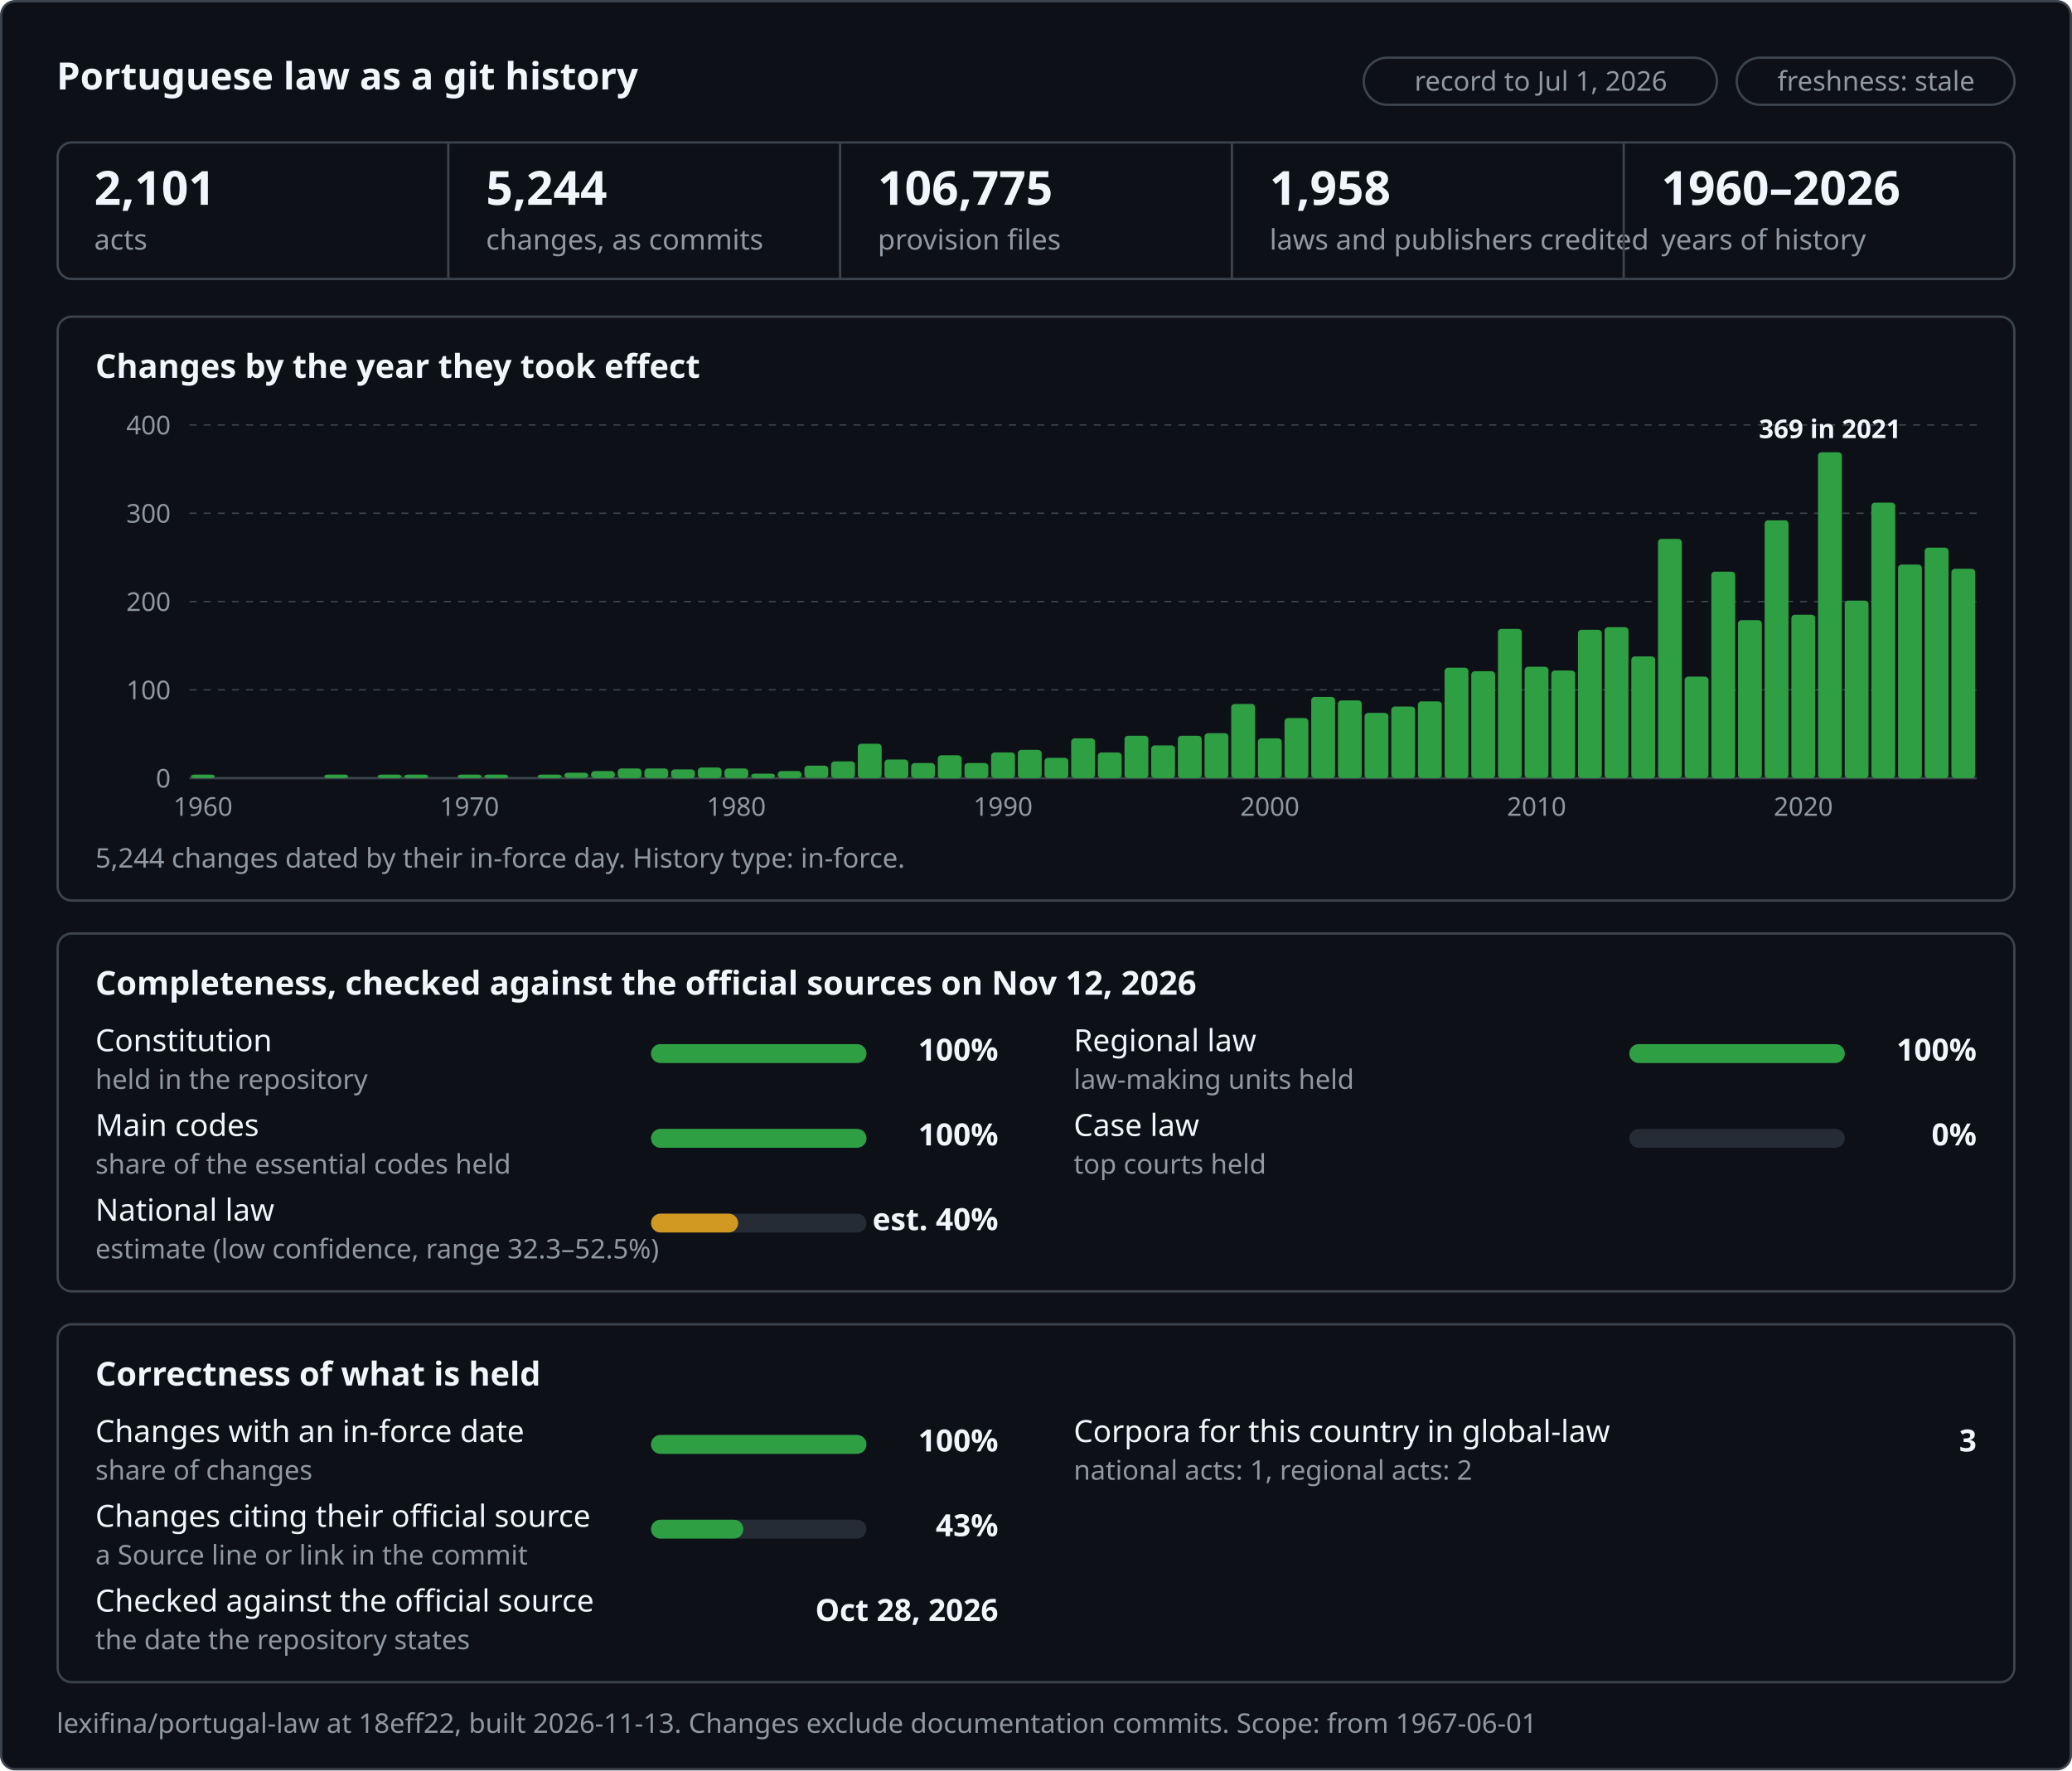
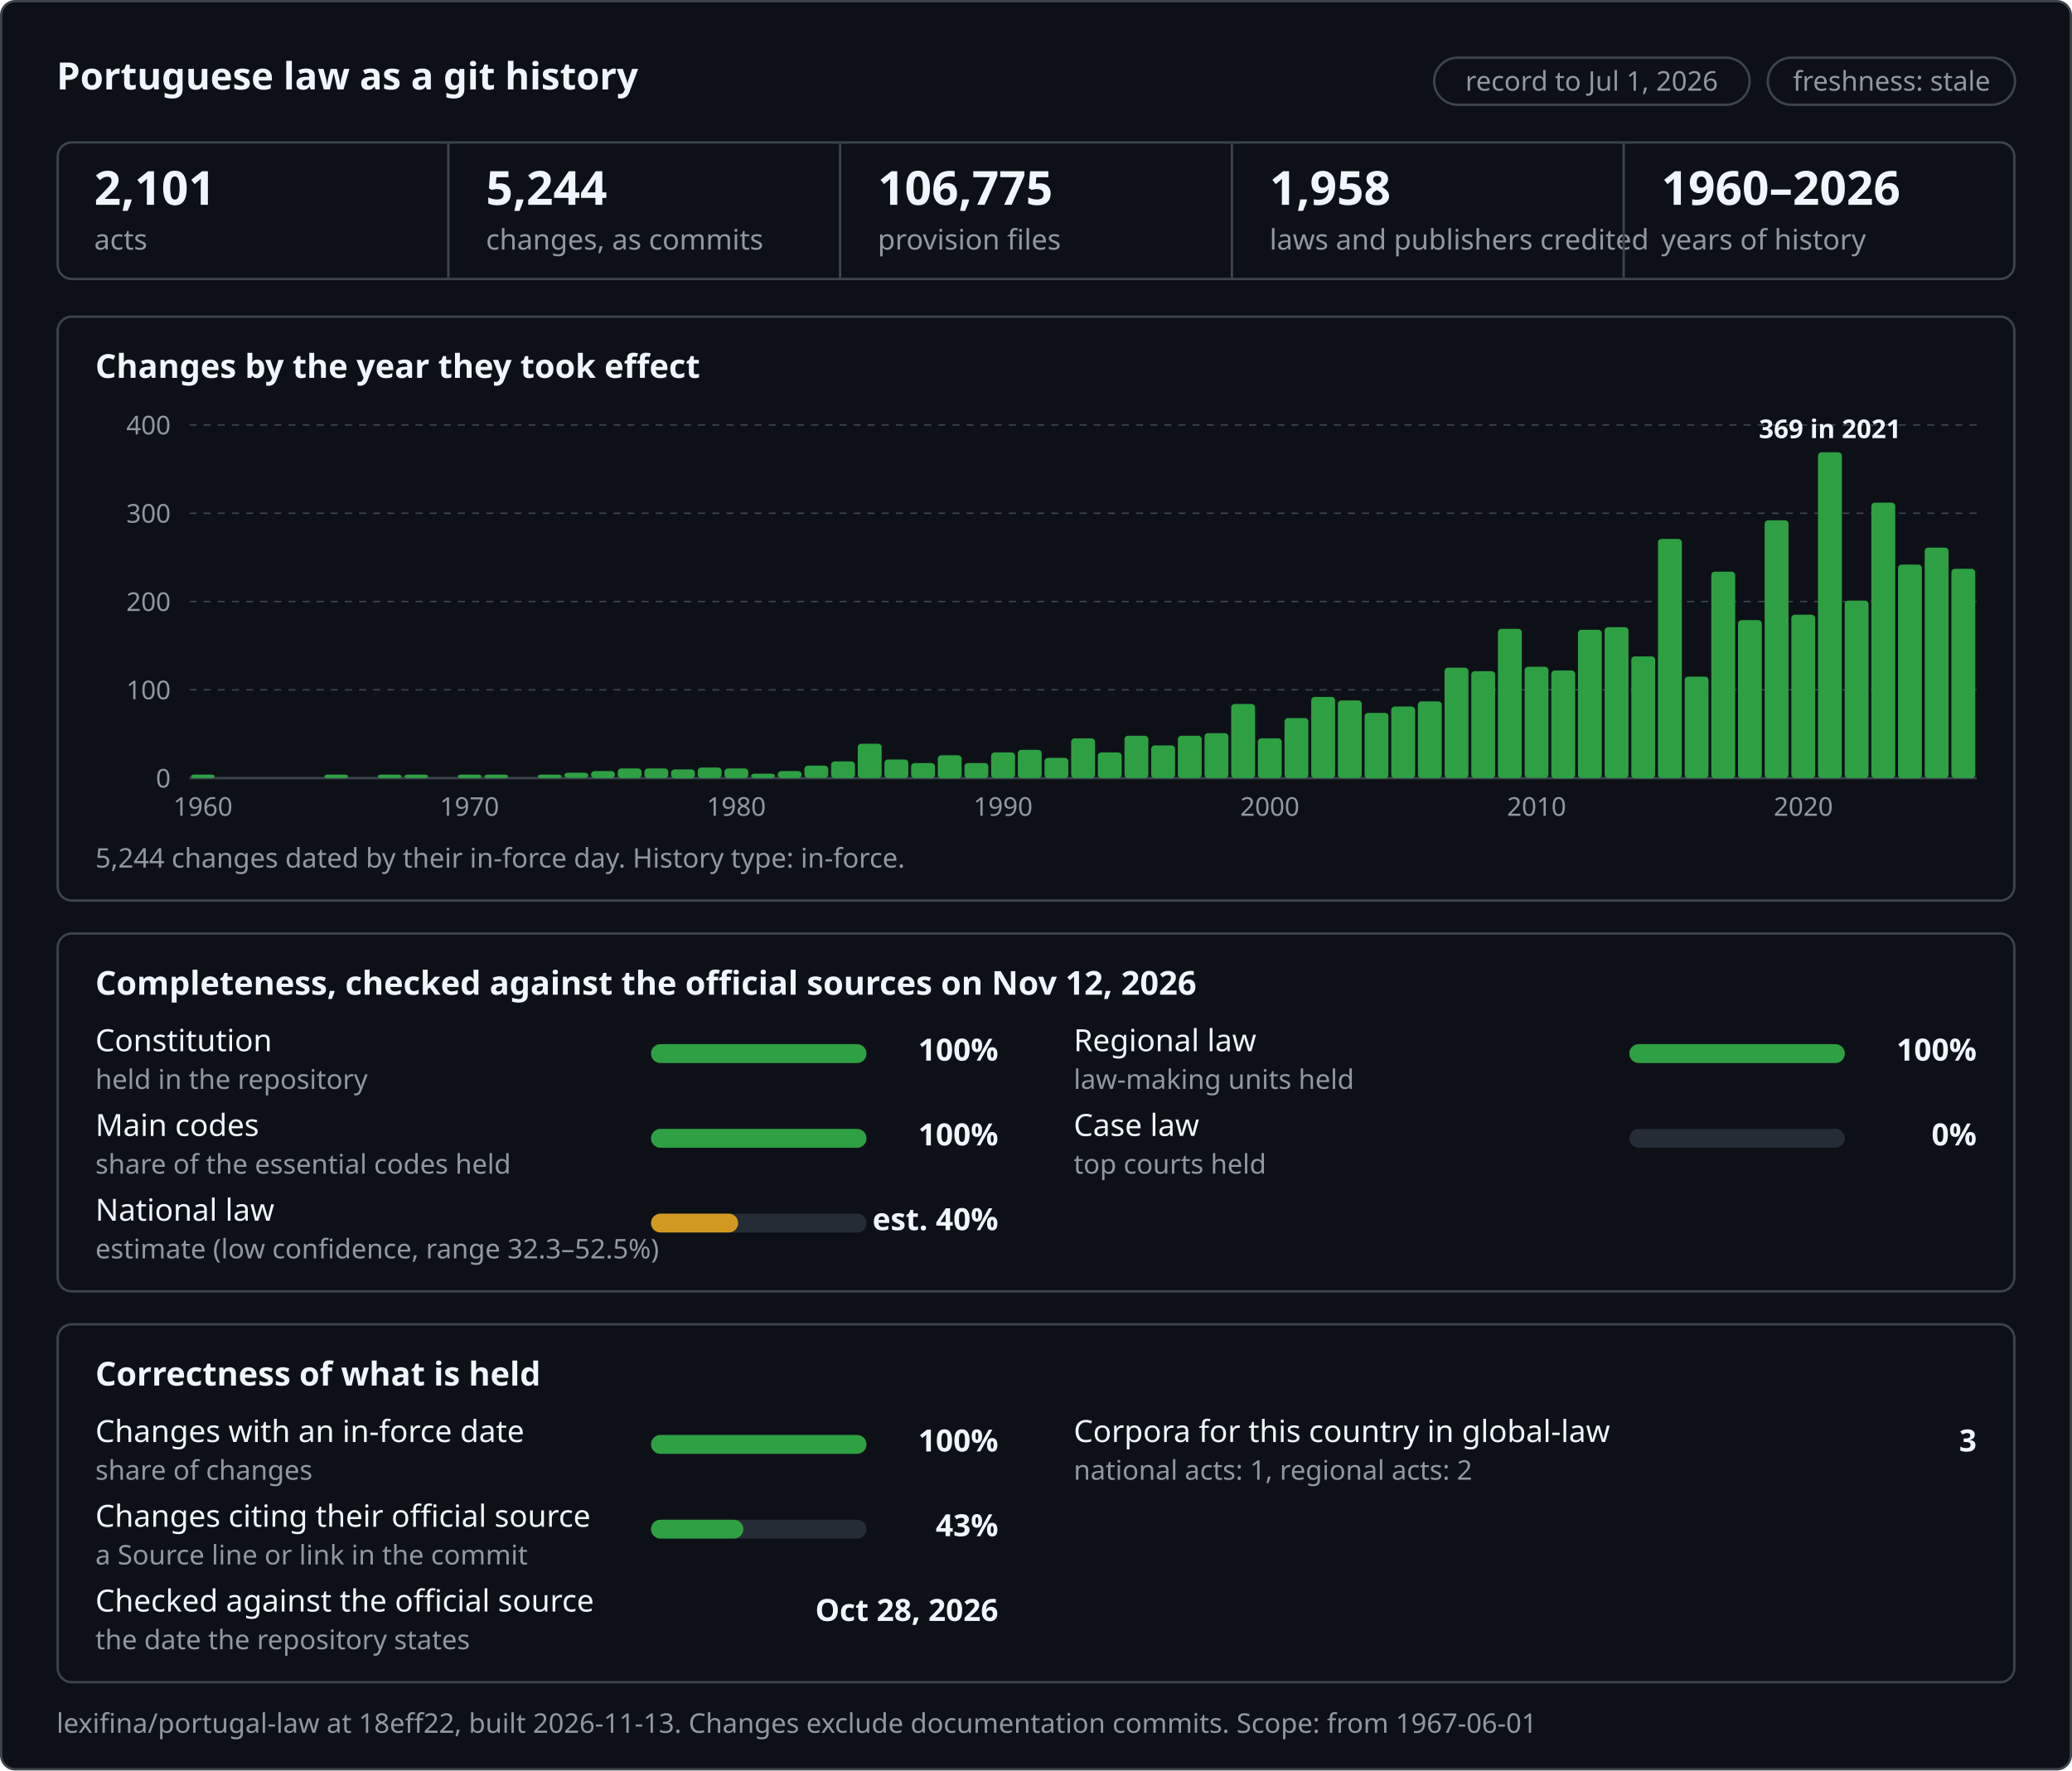
<svg xmlns="http://www.w3.org/2000/svg" width="880" height="752" viewBox="0 0 880 752" font-family="-apple-system,BlinkMacSystemFont,Segoe UI,Noto Sans,Helvetica,Arial,sans-serif">
  <rect x="0.5" y="0.5" width="879" height="751" rx="6" fill="#0d1117" stroke="#3d444d" />
  <text x="24" y="38" font-size="16" font-weight="600" fill="#f0f6fc">Portuguese law as a git history</text>
-   <rect x="579.2" y="24.5" width="150" height="20" rx="10" fill="none" stroke="#3d444d" />
-   <text x="654.4" y="38.5" font-size="11.5" font-weight="500" text-anchor="middle" fill="#9198a1">record to Jul 1, 2026</text>
-   <rect x="737.6" y="24.5" width="118" height="20" rx="10" fill="none" stroke="#3d444d" />
-   <text x="796.8" y="38.5" font-size="11.5" font-weight="500" text-anchor="middle" fill="#9198a1">freshness: stale</text>
+   <rect x="609.1" y="24.5" width="134" height="20" rx="10" fill="none" stroke="#3d444d" />
+   <text x="676.0" y="38.5" font-size="11.5" font-weight="500" text-anchor="middle" fill="#9198a1">record to Jul 1, 2026</text>
+   <rect x="750.8" y="24.5" width="105" height="20" rx="10" fill="none" stroke="#3d444d" />
+   <text x="803.4" y="38.5" font-size="11.5" font-weight="500" text-anchor="middle" fill="#9198a1">freshness: stale</text>
  <rect x="24.5" y="60.5" width="831" height="58" rx="6" fill="#0d1117" stroke="#3d444d" />
  <text x="40.0" y="87" font-size="20" font-weight="600" fill="#f0f6fc">2,101</text>
  <text x="40.0" y="106" font-size="12" fill="#9198a1">acts</text>
  <line x1="190.4" y1="61" x2="190.4" y2="118" stroke="#3d444d" />
  <text x="206.4" y="87" font-size="20" font-weight="600" fill="#f0f6fc">5,244</text>
  <text x="206.4" y="106" font-size="12" fill="#9198a1">changes, as commits</text>
  <line x1="356.8" y1="61" x2="356.8" y2="118" stroke="#3d444d" />
  <text x="372.8" y="87" font-size="20" font-weight="600" fill="#f0f6fc">106,775</text>
  <text x="372.8" y="106" font-size="12" fill="#9198a1">provision files</text>
  <line x1="523.2" y1="61" x2="523.2" y2="118" stroke="#3d444d" />
  <text x="539.2" y="87" font-size="20" font-weight="600" fill="#f0f6fc">1,958</text>
-   <text x="539.2" y="106" font-size="12" fill="#9198a1">laws and publishers credited</text>
+   <text x="539.2" y="106" font-size="12" fill="#9198a1" textLength="142" lengthAdjust="spacingAndGlyphs">laws and publishers credited</text>
  <line x1="689.6" y1="61" x2="689.6" y2="118" stroke="#3d444d" />
  <text x="705.6" y="87" font-size="20" font-weight="600" fill="#f0f6fc">1960–2026</text>
  <text x="705.6" y="106" font-size="12" fill="#9198a1">years of history</text>
  <rect x="24.5" y="134.5" width="831" height="248" rx="6" fill="#0d1117" stroke="#3d444d" />
  <text x="40.5" y="160.5" font-size="14" font-weight="600" fill="#f0f6fc">Changes by the year they took effect</text>
  <line x1="80.5" y1="330.5" x2="839.5" y2="330.5" stroke="#3d444d" stroke-width="1" />
  <text x="72.5" y="334.5" font-size="11" text-anchor="end" fill="#9198a1">0</text>
  <line x1="80.5" y1="293.0" x2="839.5" y2="293.0" stroke="#3d444d" stroke-width="0.6" stroke-dasharray="3 3" />
  <text x="72.5" y="297.0" font-size="11" text-anchor="end" fill="#9198a1">100</text>
  <line x1="80.5" y1="255.5" x2="839.5" y2="255.5" stroke="#3d444d" stroke-width="0.6" stroke-dasharray="3 3" />
  <text x="72.5" y="259.5" font-size="11" text-anchor="end" fill="#9198a1">200</text>
  <line x1="80.5" y1="218.0" x2="839.5" y2="218.0" stroke="#3d444d" stroke-width="0.6" stroke-dasharray="3 3" />
  <text x="72.5" y="222.0" font-size="11" text-anchor="end" fill="#9198a1">300</text>
  <line x1="80.5" y1="180.5" x2="839.5" y2="180.5" stroke="#3d444d" stroke-width="0.6" stroke-dasharray="3 3" />
  <text x="72.5" y="184.5" font-size="11" text-anchor="end" fill="#9198a1">400</text>
  <rect x="81.10" y="329.0" width="10.13" height="1.5" rx="1.5" fill="#2ea043" />
  <text x="86.2" y="346.5" font-size="11" text-anchor="middle" fill="#9198a1">1960</text>
  <rect x="137.74" y="329.0" width="10.13" height="1.5" rx="1.5" fill="#2ea043" />
  <rect x="160.40" y="329.0" width="10.13" height="1.5" rx="1.5" fill="#2ea043" />
  <rect x="171.73" y="329.0" width="10.13" height="1.5" rx="1.5" fill="#2ea043" />
  <rect x="194.38" y="329.0" width="10.13" height="1.5" rx="1.5" fill="#2ea043" />
  <text x="199.4" y="346.5" font-size="11" text-anchor="middle" fill="#9198a1">1970</text>
  <rect x="205.71" y="329.0" width="10.13" height="1.5" rx="1.5" fill="#2ea043" />
  <rect x="228.37" y="329.0" width="10.13" height="1.5" rx="1.5" fill="#2ea043" />
  <rect x="239.70" y="328.2" width="10.13" height="2.2" rx="1.5" fill="#2ea043" />
  <rect x="251.03" y="327.5" width="10.13" height="3.0" rx="1.5" fill="#2ea043" />
  <rect x="262.35" y="326.4" width="10.13" height="4.1" rx="1.5" fill="#2ea043" />
  <rect x="273.68" y="326.4" width="10.13" height="4.1" rx="1.5" fill="#2ea043" />
  <rect x="285.01" y="326.8" width="10.13" height="3.8" rx="1.5" fill="#2ea043" />
  <rect x="296.34" y="326.0" width="10.13" height="4.5" rx="1.5" fill="#2ea043" />
  <rect x="307.67" y="326.4" width="10.13" height="4.1" rx="1.5" fill="#2ea043" />
  <text x="312.7" y="346.5" font-size="11" text-anchor="middle" fill="#9198a1">1980</text>
  <rect x="319.00" y="328.6" width="10.13" height="1.9" rx="1.5" fill="#2ea043" />
  <rect x="330.32" y="327.5" width="10.13" height="3.0" rx="1.5" fill="#2ea043" />
  <rect x="341.65" y="325.2" width="10.13" height="5.2" rx="1.5" fill="#2ea043" />
  <rect x="352.98" y="323.4" width="10.13" height="7.1" rx="1.5" fill="#2ea043" />
  <rect x="364.31" y="315.9" width="10.13" height="14.6" rx="1.5" fill="#2ea043" />
  <rect x="375.64" y="322.6" width="10.13" height="7.9" rx="1.5" fill="#2ea043" />
  <rect x="386.97" y="324.1" width="10.13" height="6.4" rx="1.5" fill="#2ea043" />
  <rect x="398.29" y="320.8" width="10.13" height="9.8" rx="1.5" fill="#2ea043" />
  <rect x="409.62" y="324.1" width="10.13" height="6.4" rx="1.5" fill="#2ea043" />
  <rect x="420.95" y="319.6" width="10.13" height="10.9" rx="1.5" fill="#2ea043" />
  <text x="426.0" y="346.5" font-size="11" text-anchor="middle" fill="#9198a1">1990</text>
  <rect x="432.28" y="318.5" width="10.13" height="12.0" rx="1.5" fill="#2ea043" />
  <rect x="443.61" y="321.9" width="10.13" height="8.6" rx="1.5" fill="#2ea043" />
  <rect x="454.94" y="313.6" width="10.13" height="16.9" rx="1.5" fill="#2ea043" />
  <rect x="466.26" y="319.6" width="10.13" height="10.9" rx="1.5" fill="#2ea043" />
  <rect x="477.59" y="312.5" width="10.13" height="18.0" rx="1.5" fill="#2ea043" />
  <rect x="488.92" y="316.6" width="10.13" height="13.9" rx="1.5" fill="#2ea043" />
  <rect x="500.25" y="312.5" width="10.13" height="18.0" rx="1.5" fill="#2ea043" />
  <rect x="511.58" y="311.4" width="10.13" height="19.1" rx="1.5" fill="#2ea043" />
  <rect x="522.91" y="299.0" width="10.13" height="31.5" rx="1.5" fill="#2ea043" />
  <rect x="534.23" y="313.6" width="10.13" height="16.9" rx="1.5" fill="#2ea043" />
  <text x="539.3" y="346.5" font-size="11" text-anchor="middle" fill="#9198a1">2000</text>
  <rect x="545.56" y="305.0" width="10.13" height="25.5" rx="1.5" fill="#2ea043" />
  <rect x="556.89" y="296.0" width="10.13" height="34.5" rx="1.5" fill="#2ea043" />
  <rect x="568.22" y="297.5" width="10.13" height="33.0" rx="1.5" fill="#2ea043" />
  <rect x="579.55" y="302.8" width="10.13" height="27.8" rx="1.5" fill="#2ea043" />
  <rect x="590.88" y="300.1" width="10.13" height="30.4" rx="1.5" fill="#2ea043" />
  <rect x="602.20" y="297.9" width="10.13" height="32.6" rx="1.5" fill="#2ea043" />
  <rect x="613.53" y="283.6" width="10.13" height="46.9" rx="1.5" fill="#2ea043" />
  <rect x="624.86" y="285.1" width="10.13" height="45.4" rx="1.5" fill="#2ea043" />
  <rect x="636.19" y="267.1" width="10.13" height="63.4" rx="1.5" fill="#2ea043" />
  <rect x="647.52" y="283.2" width="10.13" height="47.2" rx="1.5" fill="#2ea043" />
  <text x="652.6" y="346.5" font-size="11" text-anchor="middle" fill="#9198a1">2010</text>
  <rect x="658.85" y="284.8" width="10.13" height="45.8" rx="1.5" fill="#2ea043" />
  <rect x="670.17" y="267.5" width="10.13" height="63.0" rx="1.5" fill="#2ea043" />
  <rect x="681.50" y="266.4" width="10.13" height="64.1" rx="1.5" fill="#2ea043" />
  <rect x="692.83" y="278.8" width="10.13" height="51.8" rx="1.5" fill="#2ea043" />
  <rect x="704.16" y="228.9" width="10.13" height="101.6" rx="1.5" fill="#2ea043" />
  <rect x="715.49" y="287.4" width="10.13" height="43.1" rx="1.5" fill="#2ea043" />
  <rect x="726.82" y="242.8" width="10.13" height="87.8" rx="1.5" fill="#2ea043" />
  <rect x="738.14" y="263.4" width="10.13" height="67.1" rx="1.5" fill="#2ea043" />
  <rect x="749.47" y="221.0" width="10.13" height="109.5" rx="1.5" fill="#2ea043" />
  <rect x="760.80" y="261.1" width="10.13" height="69.4" rx="1.5" fill="#2ea043" />
  <text x="765.9" y="346.5" font-size="11" text-anchor="middle" fill="#9198a1">2020</text>
  <rect x="772.13" y="192.1" width="10.13" height="138.4" rx="1.5" fill="#2ea043" />
  <text x="777.2" y="186.1" font-size="11" font-weight="600" text-anchor="middle" fill="#f0f6fc">369 in 2021</text>
  <rect x="783.46" y="255.1" width="10.13" height="75.4" rx="1.5" fill="#2ea043" />
  <rect x="794.79" y="213.5" width="10.13" height="117.0" rx="1.5" fill="#2ea043" />
  <rect x="806.11" y="239.8" width="10.13" height="90.8" rx="1.5" fill="#2ea043" />
  <rect x="817.44" y="232.6" width="10.13" height="97.9" rx="1.5" fill="#2ea043" />
  <rect x="828.77" y="241.6" width="10.13" height="88.9" rx="1.5" fill="#2ea043" />
  <text x="40.5" y="368.5" font-size="11.5" fill="#9198a1">5,244 changes dated by their in-force day. History type: in-force.</text>
  <rect x="24.5" y="396.5" width="831" height="152" rx="6" fill="#0d1117" stroke="#3d444d" />
  <text x="40.5" y="422.5" font-size="14" font-weight="600" fill="#f0f6fc">Completeness, checked against the official sources on Nov 12, 2026</text>
  <text x="40.5" y="446.5" font-size="13" fill="#f0f6fc">Constitution</text>
  <text x="40.5" y="462.5" font-size="11.5" fill="#9198a1">held in the repository</text>
  <g>
    <rect x="276.5" y="443.5" width="91.5" height="8" rx="4" fill="#262c36" />
    <rect x="276.5" y="443.5" width="91.5" height="8" rx="4" fill="#2ea043" />
  </g>
  <text x="424.0" y="450.5" font-size="13" font-weight="600" text-anchor="end" fill="#f0f6fc">100%</text>
  <text x="40.5" y="482.5" font-size="13" fill="#f0f6fc">Main codes</text>
  <text x="40.5" y="498.5" font-size="11.5" fill="#9198a1">share of the essential codes held</text>
  <g>
    <rect x="276.5" y="479.5" width="91.5" height="8" rx="4" fill="#262c36" />
    <rect x="276.5" y="479.5" width="91.5" height="8" rx="4" fill="#2ea043" />
  </g>
  <text x="424.0" y="486.5" font-size="13" font-weight="600" text-anchor="end" fill="#f0f6fc">100%</text>
  <text x="40.5" y="518.5" font-size="13" fill="#f0f6fc">National law</text>
  <text x="40.5" y="534.5" font-size="11.5" fill="#9198a1">estimate (low confidence, range 32.3–52.5%)</text>
  <g>
    <rect x="276.5" y="515.5" width="91.5" height="8" rx="4" fill="#262c36" />
    <rect x="276.5" y="515.5" width="37.0" height="8" rx="4" fill="#d29922" />
  </g>
  <text x="424.0" y="522.5" font-size="13" font-weight="600" text-anchor="end" fill="#f0f6fc">est. 40%</text>
  <text x="456.0" y="446.5" font-size="13" fill="#f0f6fc">Regional law</text>
  <text x="456.0" y="462.5" font-size="11.5" fill="#9198a1">law-making units held</text>
  <g>
    <rect x="692.0" y="443.5" width="91.5" height="8" rx="4" fill="#262c36" />
    <rect x="692.0" y="443.5" width="91.5" height="8" rx="4" fill="#2ea043" />
  </g>
  <text x="839.5" y="450.5" font-size="13" font-weight="600" text-anchor="end" fill="#f0f6fc">100%</text>
  <text x="456.0" y="482.5" font-size="13" fill="#f0f6fc">Case law</text>
  <text x="456.0" y="498.5" font-size="11.5" fill="#9198a1">top courts held</text>
  <g>
    <rect x="692.0" y="479.5" width="91.5" height="8" rx="4" fill="#262c36" />
  </g>
  <text x="839.5" y="486.5" font-size="13" font-weight="600" text-anchor="end" fill="#f0f6fc">0%</text>
  <rect x="24.5" y="562.5" width="831" height="152" rx="6" fill="#0d1117" stroke="#3d444d" />
  <text x="40.5" y="588.5" font-size="14" font-weight="600" fill="#f0f6fc">Correctness of what is held</text>
  <text x="40.5" y="612.5" font-size="13" fill="#f0f6fc">Changes with an in-force date</text>
  <text x="40.5" y="628.5" font-size="11.5" fill="#9198a1">share of changes</text>
  <g>
    <rect x="276.5" y="609.5" width="91.5" height="8" rx="4" fill="#262c36" />
    <rect x="276.5" y="609.5" width="91.5" height="8" rx="4" fill="#2ea043" />
  </g>
  <text x="424.0" y="616.5" font-size="13" font-weight="600" text-anchor="end" fill="#f0f6fc">100%</text>
  <text x="40.5" y="648.5" font-size="13" fill="#f0f6fc">Changes citing their official source</text>
  <text x="40.5" y="664.5" font-size="11.5" fill="#9198a1">a Source line or link in the commit</text>
  <g>
    <rect x="276.5" y="645.5" width="91.5" height="8" rx="4" fill="#262c36" />
    <rect x="276.5" y="645.5" width="39.2" height="8" rx="4" fill="#2ea043" />
  </g>
  <text x="424.0" y="652.5" font-size="13" font-weight="600" text-anchor="end" fill="#f0f6fc">43%</text>
  <text x="40.5" y="684.5" font-size="13" fill="#f0f6fc">Checked against the official source</text>
  <text x="40.5" y="700.5" font-size="11.5" fill="#9198a1">the date the repository states</text>
  <text x="424.0" y="688.5" font-size="13" font-weight="600" text-anchor="end" fill="#f0f6fc">Oct 28, 2026</text>
  <text x="456.0" y="612.5" font-size="13" fill="#f0f6fc">Corpora for this country in global-law</text>
  <text x="456.0" y="628.5" font-size="11.5" fill="#9198a1">national acts: 1, regional acts: 2</text>
  <text x="839.5" y="616.5" font-size="13" font-weight="600" text-anchor="end" fill="#f0f6fc">3</text>
  <text x="24" y="736" font-size="11.5" fill="#9198a1">lexifina/portugal-law at 18eff22, built 2026-11-13. Changes exclude documentation commits. Scope: from 1967-06-01</text>
</svg>
